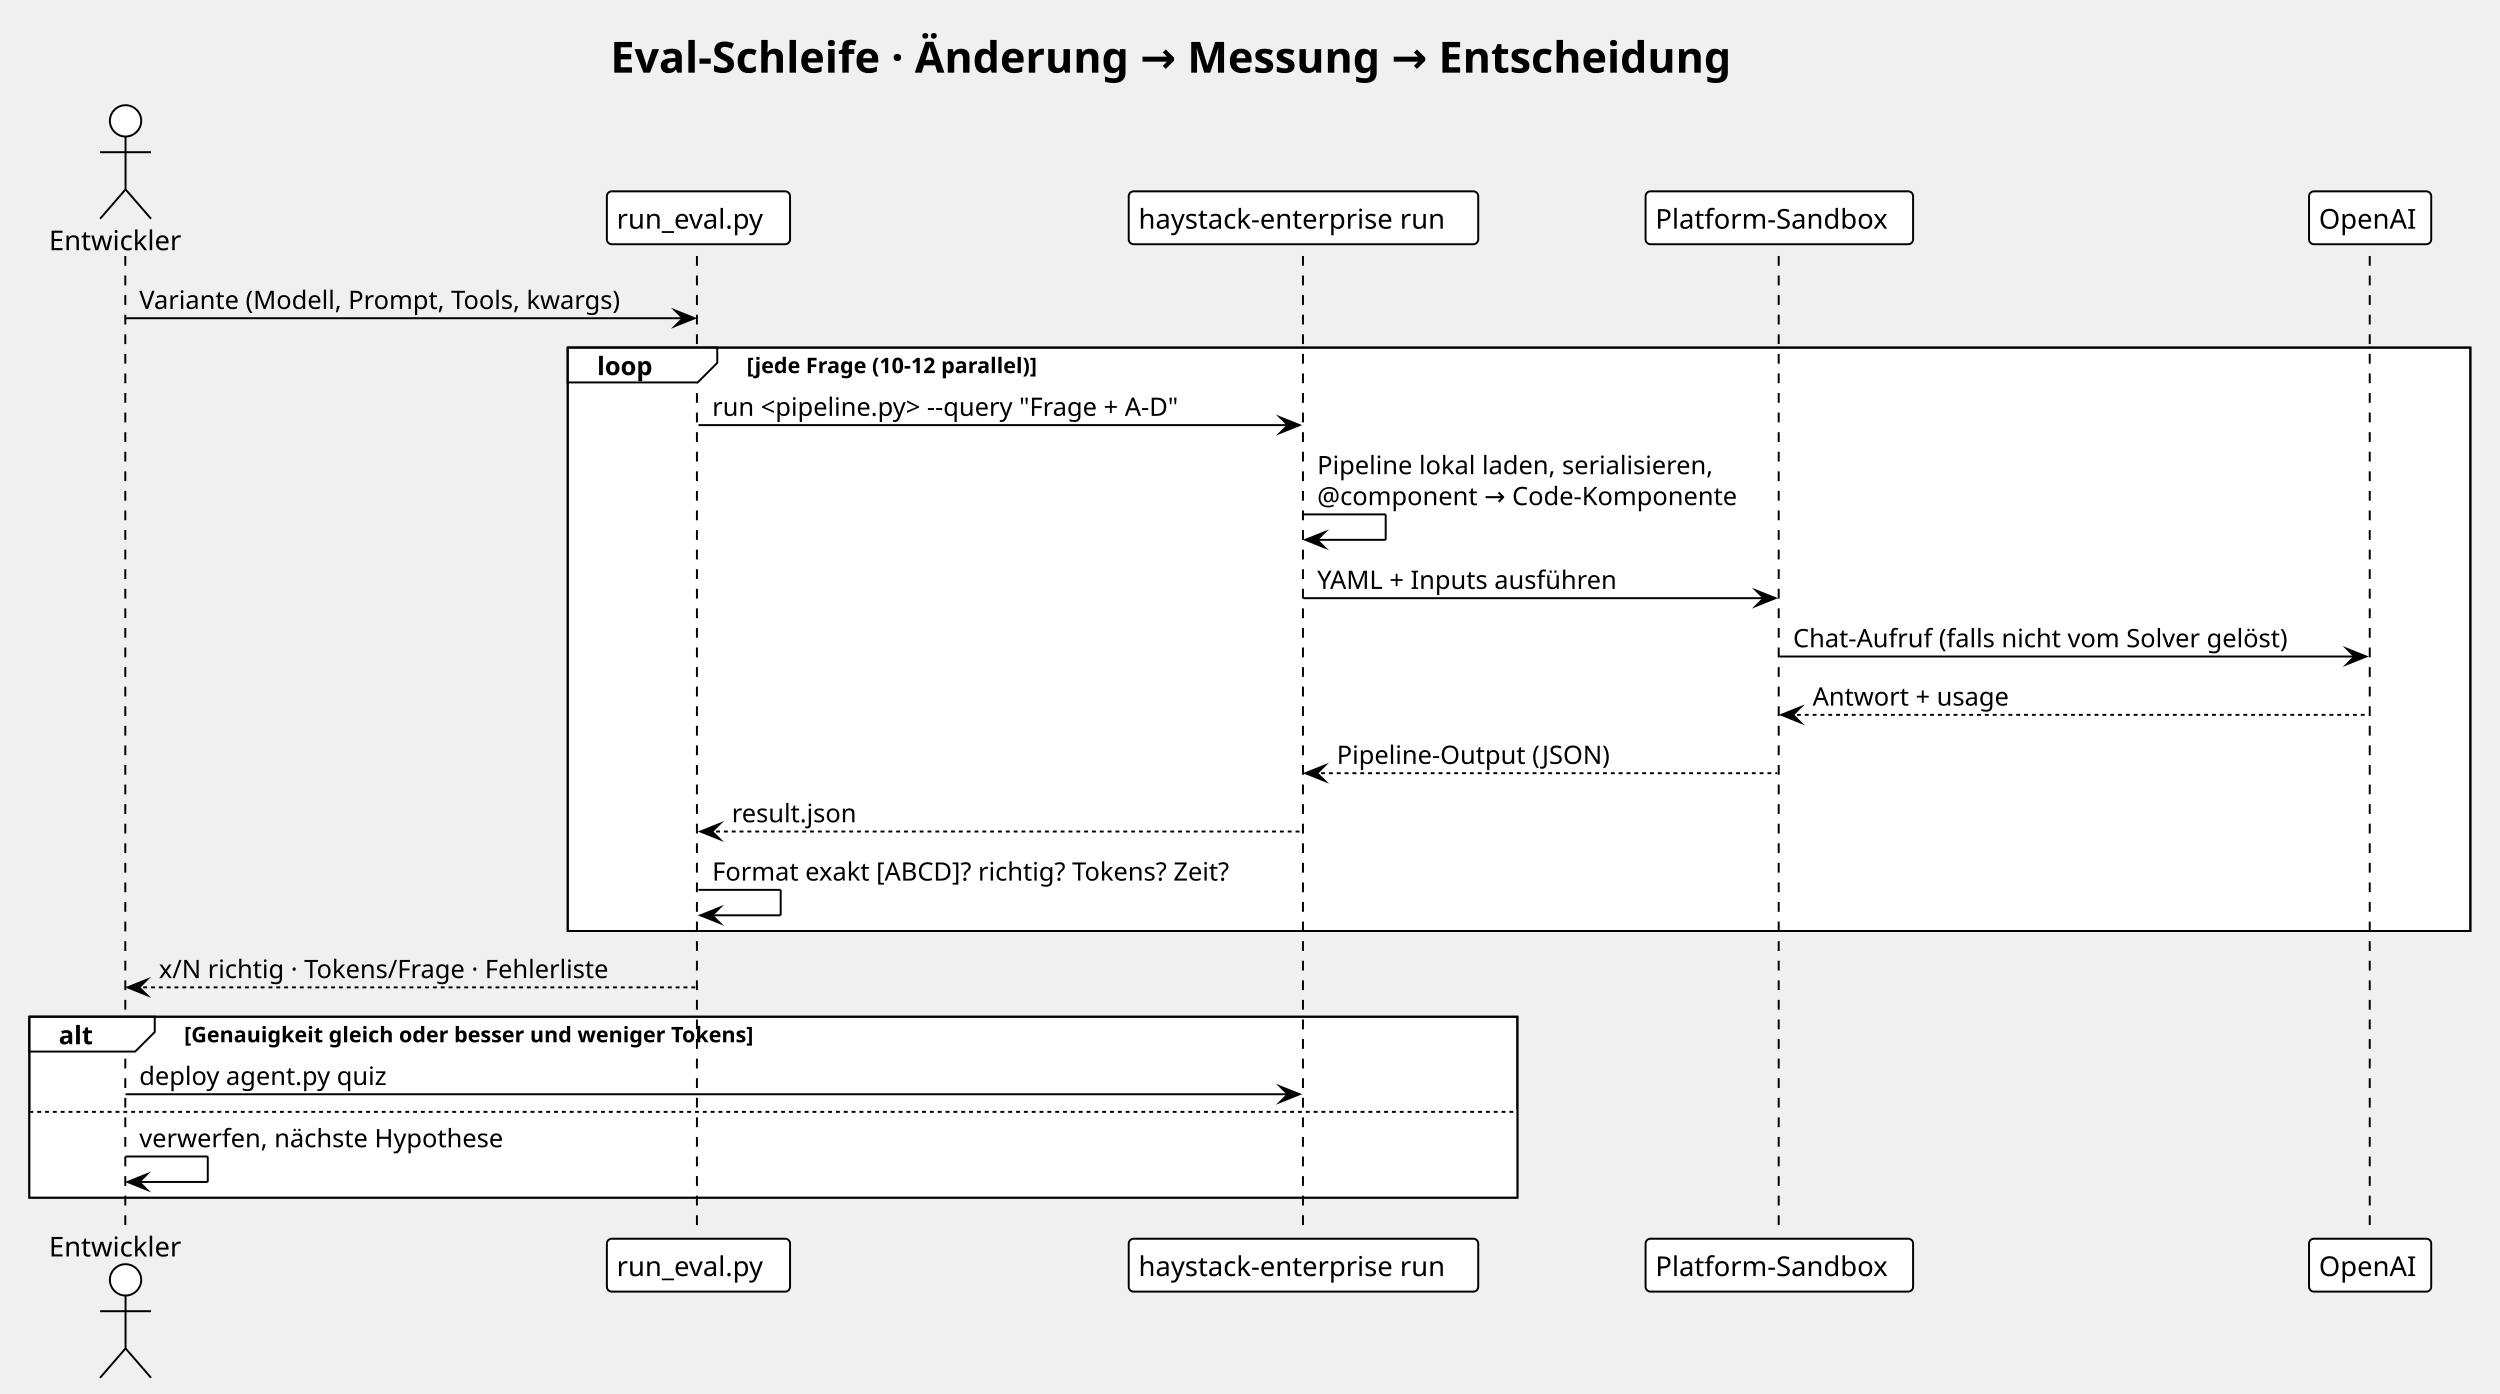
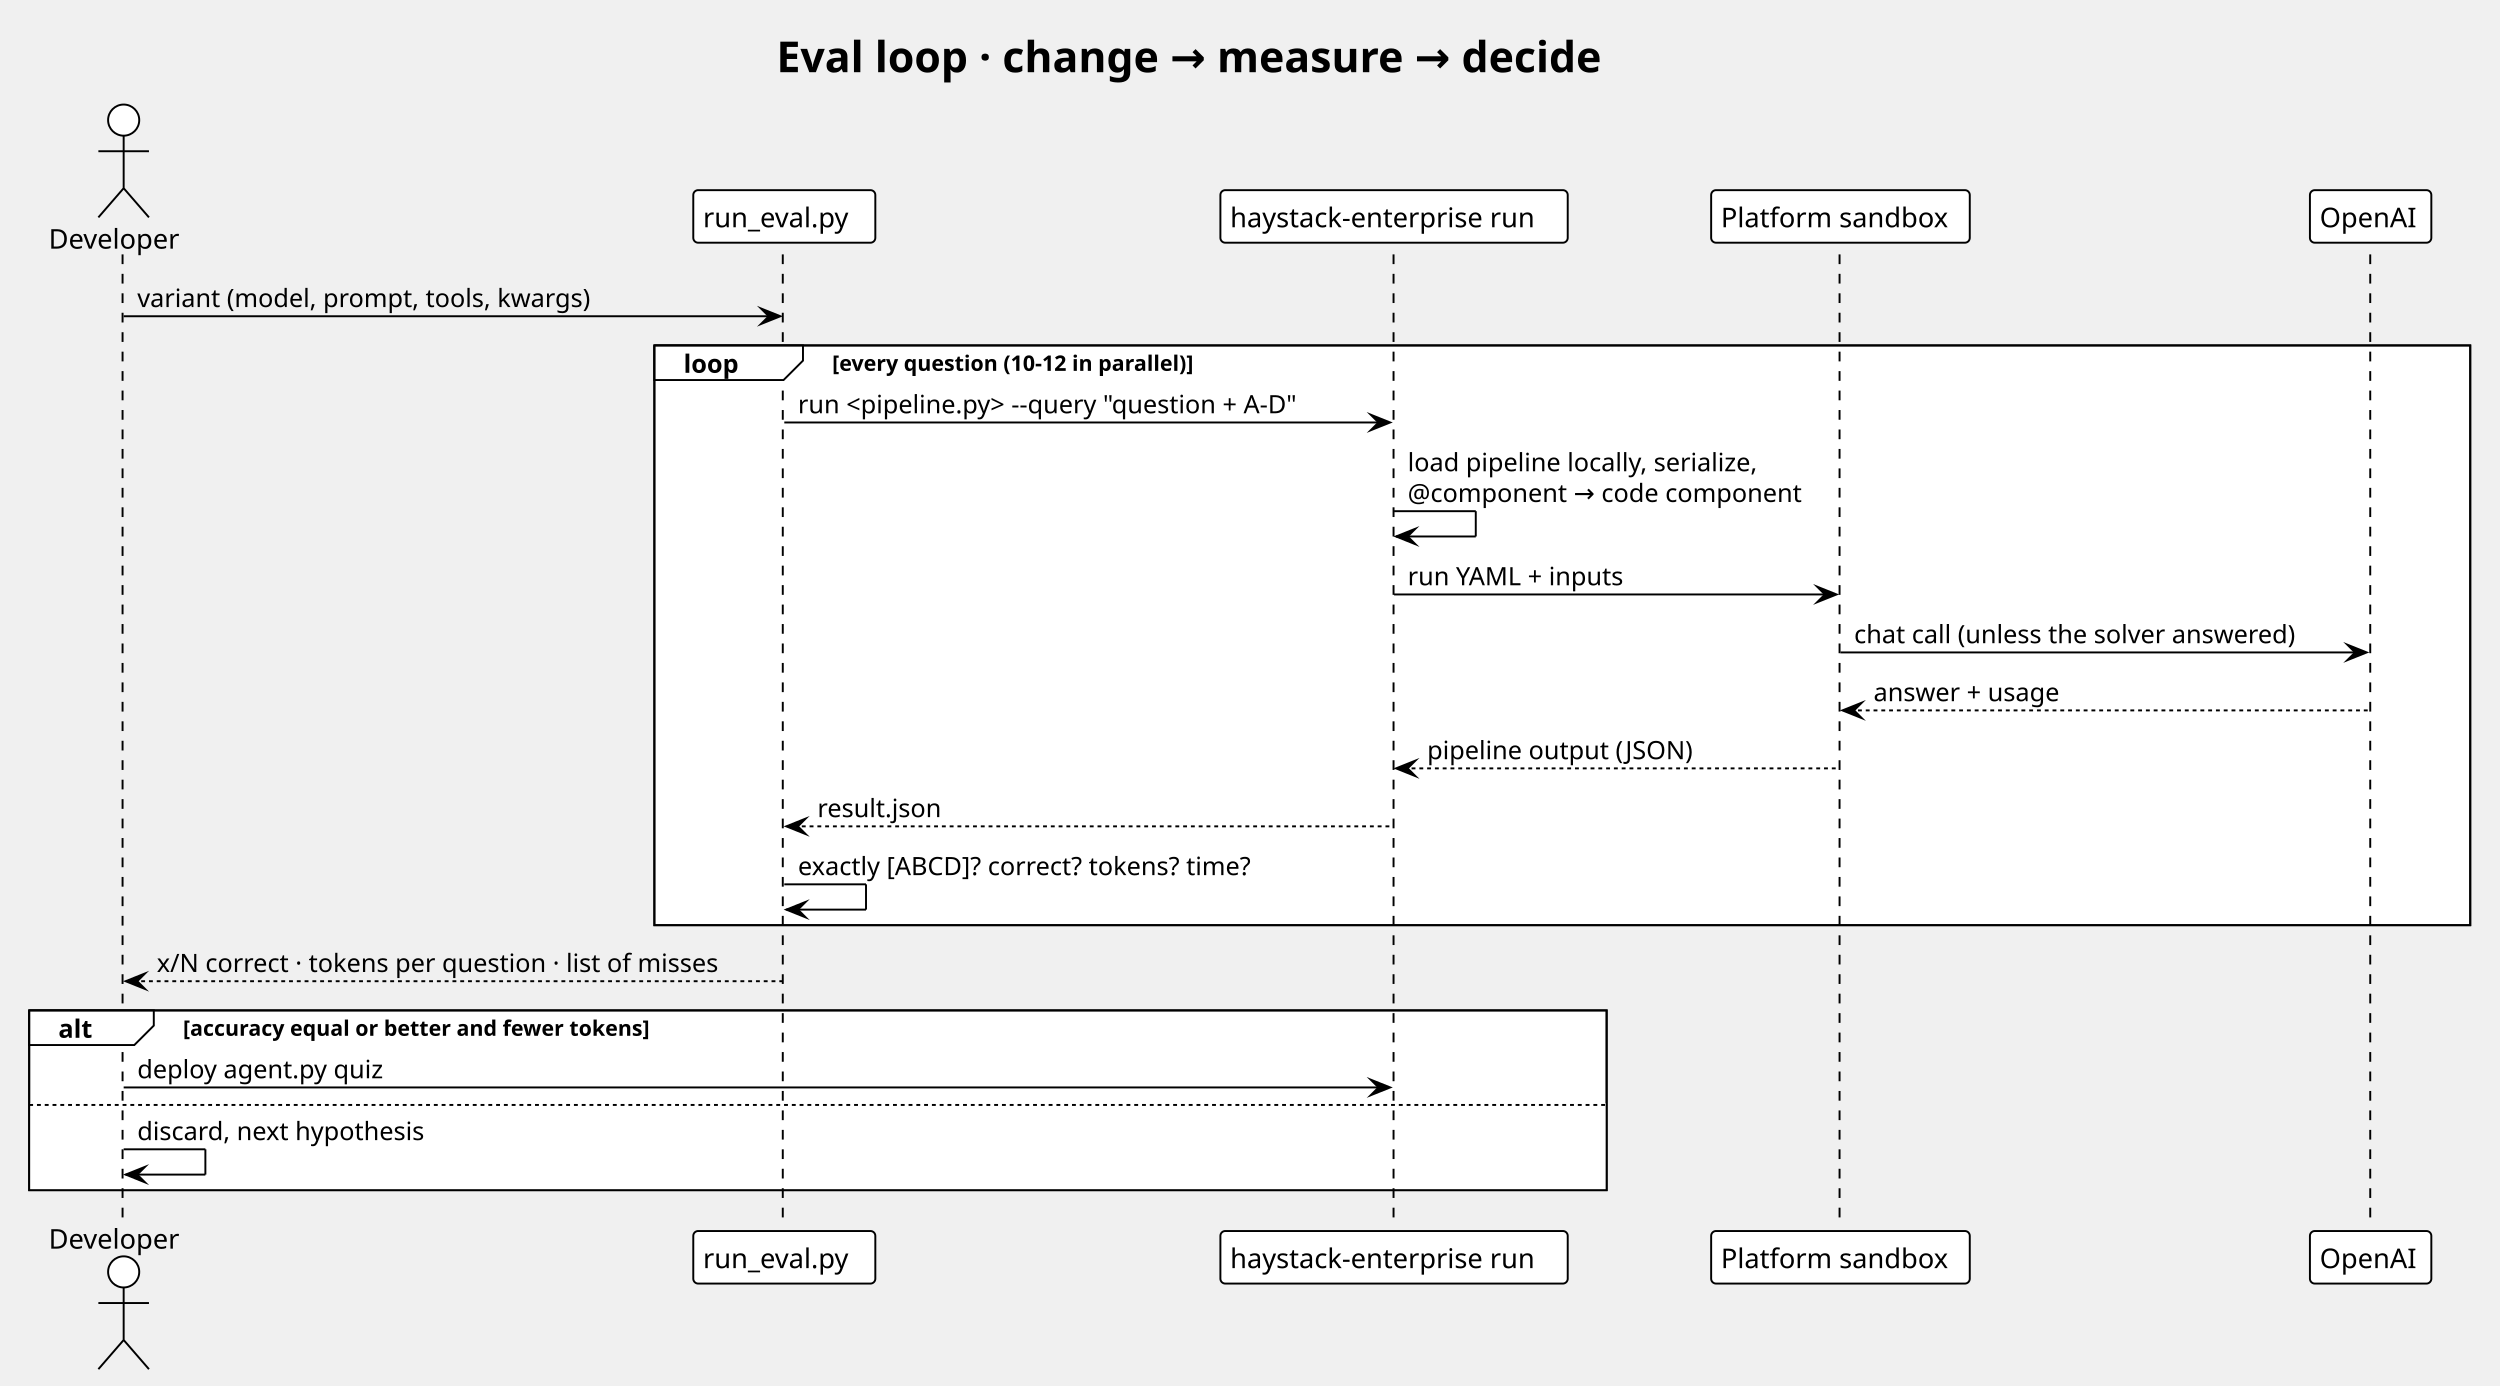
- <svg xmlns="http://www.w3.org/2000/svg" contentStyleType="text/css" data-diagram-type="SEQUENCE" height="712px" preserveAspectRatio="none" style="width:1277px;height:712px;background:#FFFFFF;" version="1.1" viewBox="0 0 1277 712" width="1277px" zoomAndPan="magnify">
+ <svg xmlns="http://www.w3.org/2000/svg" contentStyleType="text/css" data-diagram-type="SEQUENCE" height="712px" preserveAspectRatio="none" style="width:1285px;height:712px;background:#FFFFFF;" version="1.1" viewBox="0 0 1285 712" width="1285px" zoomAndPan="magnify">
  <defs />
  <g>
    <g class="title" data-source-line="3">
-       <text fill="#000000" font-family="Verdana" font-size="22" font-weight="700" lengthAdjust="spacing" textLength="652.298" x="311.784" y="37.118">Eval-Schleife · Änderung → Messung → Entscheidung</text>
+       <text fill="#000000" font-family="Verdana" font-size="22" font-weight="700" lengthAdjust="spacing" textLength="485.515" x="399.095" y="37.118">Eval loop · change → measure → decide</text>
    </g>
-     <rect fill="#FFFFFF" height="297.993" style="stroke:#000000;stroke-width:1;" width="971.874" x="289.992" y="177.551" />
-     <rect fill="#FFFFFF" height="92.398" style="stroke:#000000;stroke-width:1;" width="760.079" x="15" y="519.344" />
-     <rect fill="#FFFFFF" height="44.799" style="stroke:none;stroke-width:1;" width="760.079" x="15" y="566.942" />
+     <rect fill="#FFFFFF" height="297.993" style="stroke:#000000;stroke-width:1;" width="933.358" x="336.347" y="177.551" />
+     <rect fill="#FFFFFF" height="92.398" style="stroke:#000000;stroke-width:1;" width="810.81" x="15" y="519.344" />
+     <rect fill="#FFFFFF" height="44.799" style="stroke:none;stroke-width:1;" width="810.81" x="15" y="566.942" />
    <g class="participant-lifeline" data-entity-uid="part1" data-qualified-name="Dev" data-source-line="5" id="part1-lifeline">
      <g>
-         <rect fill="#000000" fill-opacity="0" height="497.99" width="8" x="60.131" y="130.752" />
-         <line style="stroke:#000000;stroke-width:1;stroke-dasharray:5,5;" x1="64" x2="64" y1="130.752" y2="628.742" />
+         <rect fill="#000000" fill-opacity="0" height="497.99" width="8" x="59.564" y="130.752" />
+         <line style="stroke:#000000;stroke-width:1;stroke-dasharray:5,5;" x1="63" x2="63" y1="130.752" y2="628.742" />
      </g>
    </g>
    <g class="participant-lifeline" data-entity-uid="part2" data-qualified-name="Eval" data-source-line="6" id="part2-lifeline">
      <g>
-         <rect fill="#000000" fill-opacity="0" height="497.99" width="8" x="352.777" y="130.752" />
-         <line style="stroke:#000000;stroke-width:1;stroke-dasharray:5,5;" x1="355.992" x2="355.992" y1="130.752" y2="628.742" />
+         <rect fill="#000000" fill-opacity="0" height="497.99" width="8" x="399.131" y="130.752" />
+         <line style="stroke:#000000;stroke-width:1;stroke-dasharray:5,5;" x1="402.347" x2="402.347" y1="130.752" y2="628.742" />
      </g>
    </g>
    <g class="participant-lifeline" data-entity-uid="part3" data-qualified-name="CLI" data-source-line="7" id="part3-lifeline">
      <g>
-         <rect fill="#000000" fill-opacity="0" height="497.99" width="8" x="661.816" y="130.752" />
-         <line style="stroke:#000000;stroke-width:1;stroke-dasharray:5,5;" x1="665.553" x2="665.553" y1="130.752" y2="628.742" />
+         <rect fill="#000000" fill-opacity="0" height="497.99" width="8" x="712.546" y="130.752" />
+         <line style="stroke:#000000;stroke-width:1;stroke-dasharray:5,5;" x1="716.283" x2="716.283" y1="130.752" y2="628.742" />
      </g>
    </g>
    <g class="participant-lifeline" data-entity-uid="part4" data-qualified-name="SB" data-source-line="8" id="part4-lifeline">
      <g>
-         <rect fill="#000000" fill-opacity="0" height="497.99" width="8" x="904.884" y="130.752" />
-         <line style="stroke:#000000;stroke-width:1;stroke-dasharray:5,5;" x1="908.562" x2="908.562" y1="130.752" y2="628.742" />
+         <rect fill="#000000" fill-opacity="0" height="497.99" width="8" x="941.999" y="130.752" />
+         <line style="stroke:#000000;stroke-width:1;stroke-dasharray:5,5;" x1="945.533" x2="945.533" y1="130.752" y2="628.742" />
      </g>
    </g>
    <g class="participant-lifeline" data-entity-uid="part5" data-qualified-name="OAI" data-source-line="9" id="part5-lifeline">
      <g>
-         <rect fill="#000000" fill-opacity="0" height="497.99" width="8" x="1206.664" y="130.752" />
-         <line style="stroke:#000000;stroke-width:1;stroke-dasharray:5,5;" x1="1210.461" x2="1210.461" y1="130.752" y2="628.742" />
+         <rect fill="#000000" fill-opacity="0" height="497.99" width="8" x="1214.503" y="130.752" />
+         <line style="stroke:#000000;stroke-width:1;stroke-dasharray:5,5;" x1="1218.301" x2="1218.301" y1="130.752" y2="628.742" />
      </g>
    </g>
    <g class="participant participant-head" data-entity-uid="part1" data-qualified-name="Dev" data-source-line="5" id="part1-head">
-       <text fill="#000000" font-family="Verdana" font-size="14" lengthAdjust="spacing" textLength="72.263" x="25" y="127.812">Entwickler</text>
-       <ellipse cx="64.131" cy="61.737" fill="#FFFFFF" rx="8" ry="8" style="stroke:#000000;stroke-width:1;" />
-       <path d="M64.131,69.737 L64.131,96.737 M51.131,77.737 L77.131,77.737 M64.131,96.737 L51.131,111.737 M64.131,96.737 L77.131,111.737" fill="none" style="stroke:#000000;stroke-width:1;" />
+       <text fill="#000000" font-family="Verdana" font-size="14" lengthAdjust="spacing" textLength="71.128" x="25" y="127.812">Developer</text>
+       <ellipse cx="63.564" cy="61.737" fill="#FFFFFF" rx="8" ry="8" style="stroke:#000000;stroke-width:1;" />
+       <path d="M63.564,69.737 L63.564,96.737 M50.564,77.737 L76.564,77.737 M63.564,96.737 L50.564,111.737 M63.564,96.737 L76.564,111.737" fill="none" style="stroke:#000000;stroke-width:1;" />
    </g>
    <g class="participant participant-tail" data-entity-uid="part1" data-qualified-name="Dev" data-source-line="5" id="part1-tail">
-       <text fill="#000000" font-family="Verdana" font-size="14" lengthAdjust="spacing" textLength="72.263" x="25" y="641.817">Entwickler</text>
-       <ellipse cx="64.131" cy="653.756" fill="#FFFFFF" rx="8" ry="8" style="stroke:#000000;stroke-width:1;" />
-       <path d="M64.131,661.756 L64.131,688.756 M51.131,669.756 L77.131,669.756 M64.131,688.756 L51.131,703.756 M64.131,688.756 L77.131,703.756" fill="none" style="stroke:#000000;stroke-width:1;" />
+       <text fill="#000000" font-family="Verdana" font-size="14" lengthAdjust="spacing" textLength="71.128" x="25" y="641.817">Developer</text>
+       <ellipse cx="63.564" cy="653.756" fill="#FFFFFF" rx="8" ry="8" style="stroke:#000000;stroke-width:1;" />
+       <path d="M63.564,661.756 L63.564,688.756 M50.564,669.756 L76.564,669.756 M63.564,688.756 L50.564,703.756 M63.564,688.756 L76.564,703.756" fill="none" style="stroke:#000000;stroke-width:1;" />
    </g>
    <g class="participant participant-head" data-entity-uid="part2" data-qualified-name="Eval" data-source-line="6" id="part2-head">
-       <rect fill="#FFFFFF" height="27.015" rx="2.5" ry="2.5" style="stroke:#000000;stroke-width:1;" width="93.569" x="309.992" y="97.737" />
-       <text fill="#000000" font-family="Verdana" font-size="14" lengthAdjust="spacing" textLength="83.569" x="314.992" y="116.812">run_eval.py</text>
+       <rect fill="#FFFFFF" height="27.015" rx="2.5" ry="2.5" style="stroke:#000000;stroke-width:1;" width="93.569" x="356.347" y="97.737" />
+       <text fill="#000000" font-family="Verdana" font-size="14" lengthAdjust="spacing" textLength="83.569" x="361.347" y="116.812">run_eval.py</text>
    </g>
    <g class="participant participant-tail" data-entity-uid="part2" data-qualified-name="Eval" data-source-line="6" id="part2-tail">
-       <rect fill="#FFFFFF" height="27.015" rx="2.5" ry="2.5" style="stroke:#000000;stroke-width:1;" width="93.569" x="309.992" y="632.742" />
-       <text fill="#000000" font-family="Verdana" font-size="14" lengthAdjust="spacing" textLength="83.569" x="314.992" y="651.817">run_eval.py</text>
+       <rect fill="#FFFFFF" height="27.015" rx="2.5" ry="2.5" style="stroke:#000000;stroke-width:1;" width="93.569" x="356.347" y="632.742" />
+       <text fill="#000000" font-family="Verdana" font-size="14" lengthAdjust="spacing" textLength="83.569" x="361.347" y="651.817">run_eval.py</text>
    </g>
    <g class="participant participant-head" data-entity-uid="part3" data-qualified-name="CLI" data-source-line="7" id="part3-head">
-       <rect fill="#FFFFFF" height="27.015" rx="2.5" ry="2.5" style="stroke:#000000;stroke-width:1;" width="178.526" x="576.553" y="97.737" />
-       <text fill="#000000" font-family="Verdana" font-size="14" lengthAdjust="spacing" textLength="168.526" x="581.553" y="116.812">haystack-enterprise run</text>
+       <rect fill="#FFFFFF" height="27.015" rx="2.5" ry="2.5" style="stroke:#000000;stroke-width:1;" width="178.526" x="627.283" y="97.737" />
+       <text fill="#000000" font-family="Verdana" font-size="14" lengthAdjust="spacing" textLength="168.526" x="632.283" y="116.812">haystack-enterprise run</text>
    </g>
    <g class="participant participant-tail" data-entity-uid="part3" data-qualified-name="CLI" data-source-line="7" id="part3-tail">
-       <rect fill="#FFFFFF" height="27.015" rx="2.5" ry="2.5" style="stroke:#000000;stroke-width:1;" width="178.526" x="576.553" y="632.742" />
-       <text fill="#000000" font-family="Verdana" font-size="14" lengthAdjust="spacing" textLength="168.526" x="581.553" y="651.817">haystack-enterprise run</text>
+       <rect fill="#FFFFFF" height="27.015" rx="2.5" ry="2.5" style="stroke:#000000;stroke-width:1;" width="178.526" x="627.283" y="632.742" />
+       <text fill="#000000" font-family="Verdana" font-size="14" lengthAdjust="spacing" textLength="168.526" x="632.283" y="651.817">haystack-enterprise run</text>
    </g>
    <g class="participant participant-head" data-entity-uid="part4" data-qualified-name="SB" data-source-line="8" id="part4-head">
-       <rect fill="#FFFFFF" height="27.015" rx="2.5" ry="2.5" style="stroke:#000000;stroke-width:1;" width="136.643" x="840.562" y="97.737" />
-       <text fill="#000000" font-family="Verdana" font-size="14" lengthAdjust="spacing" textLength="126.643" x="845.562" y="116.812">Platform-Sandbox</text>
+       <rect fill="#FFFFFF" height="27.015" rx="2.5" ry="2.5" style="stroke:#000000;stroke-width:1;" width="132.931" x="879.533" y="97.737" />
+       <text fill="#000000" font-family="Verdana" font-size="14" lengthAdjust="spacing" textLength="122.931" x="884.533" y="116.812">Platform sandbox</text>
    </g>
    <g class="participant participant-tail" data-entity-uid="part4" data-qualified-name="SB" data-source-line="8" id="part4-tail">
-       <rect fill="#FFFFFF" height="27.015" rx="2.5" ry="2.5" style="stroke:#000000;stroke-width:1;" width="136.643" x="840.562" y="632.742" />
-       <text fill="#000000" font-family="Verdana" font-size="14" lengthAdjust="spacing" textLength="126.643" x="845.562" y="651.817">Platform-Sandbox</text>
+       <rect fill="#FFFFFF" height="27.015" rx="2.5" ry="2.5" style="stroke:#000000;stroke-width:1;" width="132.931" x="879.533" y="632.742" />
+       <text fill="#000000" font-family="Verdana" font-size="14" lengthAdjust="spacing" textLength="122.931" x="884.533" y="651.817">Platform sandbox</text>
    </g>
    <g class="participant participant-head" data-entity-uid="part5" data-qualified-name="OAI" data-source-line="9" id="part5-head">
-       <rect fill="#FFFFFF" height="27.015" rx="2.5" ry="2.5" style="stroke:#000000;stroke-width:1;" width="62.404" x="1179.461" y="97.737" />
-       <text fill="#000000" font-family="Verdana" font-size="14" lengthAdjust="spacing" textLength="52.404" x="1184.461" y="116.812">OpenAI</text>
+       <rect fill="#FFFFFF" height="27.015" rx="2.5" ry="2.5" style="stroke:#000000;stroke-width:1;" width="62.404" x="1187.301" y="97.737" />
+       <text fill="#000000" font-family="Verdana" font-size="14" lengthAdjust="spacing" textLength="52.404" x="1192.301" y="116.812">OpenAI</text>
    </g>
    <g class="participant participant-tail" data-entity-uid="part5" data-qualified-name="OAI" data-source-line="9" id="part5-tail">
-       <rect fill="#FFFFFF" height="27.015" rx="2.5" ry="2.5" style="stroke:#000000;stroke-width:1;" width="62.404" x="1179.461" y="632.742" />
-       <text fill="#000000" font-family="Verdana" font-size="14" lengthAdjust="spacing" textLength="52.404" x="1184.461" y="651.817">OpenAI</text>
+       <rect fill="#FFFFFF" height="27.015" rx="2.5" ry="2.5" style="stroke:#000000;stroke-width:1;" width="62.404" x="1187.301" y="632.742" />
+       <text fill="#000000" font-family="Verdana" font-size="14" lengthAdjust="spacing" textLength="52.404" x="1192.301" y="651.817">OpenAI</text>
    </g>
    <g class="message" data-entity-1="part1" data-entity-2="part2" data-source-line="11" id="msg1">
-       <polygon fill="#000000" points="344.777,158.551,354.777,162.551,344.777,166.551,348.777,162.551" style="stroke:#000000;stroke-width:1;stroke-linejoin:miter;stroke-miterlimit:10;" />
-       <line style="stroke:#000000;stroke-width:1;" x1="64.131" x2="350.777" y1="162.551" y2="162.551" />
-       <text fill="#000000" font-family="Verdana" font-size="13" lengthAdjust="spacing" textLength="268.646" x="71.131" y="157.822">Variante (Modell, Prompt, Tools, kwargs)</text>
+       <polygon fill="#000000" points="391.131,158.551,401.131,162.551,391.131,166.551,395.131,162.551" style="stroke:#000000;stroke-width:1;stroke-linejoin:miter;stroke-miterlimit:10;" />
+       <line style="stroke:#000000;stroke-width:1;" x1="63.564" x2="397.131" y1="162.551" y2="162.551" />
+       <text fill="#000000" font-family="Verdana" font-size="13" lengthAdjust="spacing" textLength="255.201" x="70.564" y="157.822">variant (model, prompt, tools, kwargs)</text>
    </g>
-     <path d="M289.992,177.551 L366.375,177.551 L366.375,185.351 L356.375,195.351 L289.992,195.351 L289.992,177.551" fill="#FFFFFF" style="stroke:#000000;stroke-width:1;" />
-     <rect fill="none" height="297.993" style="stroke:#000000;stroke-width:1;" width="971.874" x="289.992" y="177.551" />
-     <text fill="#000000" font-family="Verdana" font-size="13" font-weight="700" lengthAdjust="spacing" textLength="31.383" x="304.992" y="191.621">loop</text>
-     <text fill="#000000" font-family="Verdana" font-size="11" font-weight="700" lengthAdjust="spacing" textLength="179.889" x="381.375" y="190.61">[jede Frage (10-12 parallel)]</text>
+     <path d="M336.347,177.551 L412.729,177.551 L412.729,185.351 L402.729,195.351 L336.347,195.351 L336.347,177.551" fill="#FFFFFF" style="stroke:#000000;stroke-width:1;" />
+     <rect fill="none" height="297.993" style="stroke:#000000;stroke-width:1;" width="933.358" x="336.347" y="177.551" />
+     <text fill="#000000" font-family="Verdana" font-size="13" font-weight="700" lengthAdjust="spacing" textLength="31.383" x="351.347" y="191.621">loop</text>
+     <text fill="#000000" font-family="Verdana" font-size="11" font-weight="700" lengthAdjust="spacing" textLength="221.45" x="427.729" y="190.61">[every question (10-12 in parallel)]</text>
    <g class="message" data-entity-1="part2" data-entity-2="part3" data-source-line="13" id="msg2">
-       <polygon fill="#000000" points="653.816,213.15,663.816,217.15,653.816,221.15,657.816,217.15" style="stroke:#000000;stroke-width:1;stroke-linejoin:miter;stroke-miterlimit:10;" />
-       <line style="stroke:#000000;stroke-width:1;" x1="356.777" x2="659.816" y1="217.15" y2="217.15" />
-       <text fill="#000000" font-family="Verdana" font-size="13" lengthAdjust="spacing" textLength="270.435" x="363.777" y="212.42">run &lt;pipeline.py&gt; --query "Frage + A-D"</text>
+       <polygon fill="#000000" points="704.546,213.15,714.546,217.15,704.546,221.15,708.546,217.15" style="stroke:#000000;stroke-width:1;stroke-linejoin:miter;stroke-miterlimit:10;" />
+       <line style="stroke:#000000;stroke-width:1;" x1="403.131" x2="710.546" y1="217.15" y2="217.15" />
+       <text fill="#000000" font-family="Verdana" font-size="13" lengthAdjust="spacing" textLength="289.415" x="410.131" y="212.42">run &lt;pipeline.py&gt; --query "question + A-D"</text>
    </g>
    <g class="message" data-entity-1="part3" data-entity-2="part3" data-source-line="14" id="msg3">
-       <line style="stroke:#000000;stroke-width:1;" x1="665.816" x2="707.816" y1="262.748" y2="262.748" />
-       <line style="stroke:#000000;stroke-width:1;" x1="707.816" x2="707.816" y1="262.748" y2="275.748" />
-       <line style="stroke:#000000;stroke-width:1;" x1="666.816" x2="707.816" y1="275.748" y2="275.748" />
-       <polygon fill="#000000" points="676.816,271.748,666.816,275.748,676.816,279.748,672.816,275.748" style="stroke:#000000;stroke-width:1;stroke-linejoin:miter;stroke-miterlimit:10;" />
-       <text fill="#000000" font-family="Verdana" font-size="13" lengthAdjust="spacing" textLength="217.674" x="672.816" y="242.22">Pipeline lokal laden, serialisieren,</text>
-       <text fill="#000000" font-family="Verdana" font-size="13" lengthAdjust="spacing" textLength="229.068" x="672.816" y="258.019">@component → Code-Komponente</text>
+       <line style="stroke:#000000;stroke-width:1;" x1="716.546" x2="758.546" y1="262.748" y2="262.748" />
+       <line style="stroke:#000000;stroke-width:1;" x1="758.546" x2="758.546" y1="262.748" y2="275.748" />
+       <line style="stroke:#000000;stroke-width:1;" x1="717.546" x2="758.546" y1="275.748" y2="275.748" />
+       <polygon fill="#000000" points="727.546,271.748,717.546,275.748,727.546,279.748,723.546,275.748" style="stroke:#000000;stroke-width:1;stroke-linejoin:miter;stroke-miterlimit:10;" />
+       <text fill="#000000" font-family="Verdana" font-size="13" lengthAdjust="spacing" textLength="195.165" x="723.546" y="242.22">load pipeline locally, serialize,</text>
+       <text fill="#000000" font-family="Verdana" font-size="13" lengthAdjust="spacing" textLength="215.452" x="723.546" y="258.019">@component → code component</text>
    </g>
    <g class="message" data-entity-1="part3" data-entity-2="part4" data-source-line="15" id="msg4">
-       <polygon fill="#000000" points="896.884,301.548,906.884,305.548,896.884,309.548,900.884,305.548" style="stroke:#000000;stroke-width:1;stroke-linejoin:miter;stroke-miterlimit:10;" />
-       <line style="stroke:#000000;stroke-width:1;" x1="665.816" x2="902.884" y1="305.548" y2="305.548" />
-       <text fill="#000000" font-family="Verdana" font-size="13" lengthAdjust="spacing" textLength="166.696" x="672.816" y="300.818">YAML + Inputs ausführen</text>
+       <polygon fill="#000000" points="933.999,301.548,943.999,305.548,933.999,309.548,937.999,305.548" style="stroke:#000000;stroke-width:1;stroke-linejoin:miter;stroke-miterlimit:10;" />
+       <line style="stroke:#000000;stroke-width:1;" x1="716.546" x2="939.999" y1="305.548" y2="305.548" />
+       <text fill="#000000" font-family="Verdana" font-size="13" lengthAdjust="spacing" textLength="121.443" x="723.546" y="300.818">run YAML + inputs</text>
    </g>
    <g class="message" data-entity-1="part4" data-entity-2="part5" data-source-line="16" id="msg5">
-       <polygon fill="#000000" points="1198.664,331.347,1208.664,335.347,1198.664,339.347,1202.664,335.347" style="stroke:#000000;stroke-width:1;stroke-linejoin:miter;stroke-miterlimit:10;" />
-       <line style="stroke:#000000;stroke-width:1;" x1="908.884" x2="1204.664" y1="335.347" y2="335.347" />
-       <text fill="#000000" font-family="Verdana" font-size="13" lengthAdjust="spacing" textLength="277.78" x="915.884" y="330.618">Chat-Aufruf (falls nicht vom Solver gelöst)</text>
+       <polygon fill="#000000" points="1206.503,331.347,1216.503,335.347,1206.503,339.347,1210.503,335.347" style="stroke:#000000;stroke-width:1;stroke-linejoin:miter;stroke-miterlimit:10;" />
+       <line style="stroke:#000000;stroke-width:1;" x1="945.999" x2="1212.503" y1="335.347" y2="335.347" />
+       <text fill="#000000" font-family="Verdana" font-size="13" lengthAdjust="spacing" textLength="248.504" x="952.999" y="330.618">chat call (unless the solver answered)</text>
    </g>
    <g class="message" data-entity-1="part5" data-entity-2="part4" data-source-line="17" id="msg6">
-       <polygon fill="#000000" points="919.884,361.147,909.884,365.147,919.884,369.147,915.884,365.147" style="stroke:#000000;stroke-width:1;stroke-linejoin:miter;stroke-miterlimit:10;" />
-       <line style="stroke:#000000;stroke-width:1;stroke-dasharray:2,2;" x1="913.884" x2="1209.664" y1="365.147" y2="365.147" />
-       <text fill="#000000" font-family="Verdana" font-size="13" lengthAdjust="spacing" textLength="109.865" x="925.884" y="360.417">Antwort + usage</text>
+       <polygon fill="#000000" points="956.999,361.147,946.999,365.147,956.999,369.147,952.999,365.147" style="stroke:#000000;stroke-width:1;stroke-linejoin:miter;stroke-miterlimit:10;" />
+       <line style="stroke:#000000;stroke-width:1;stroke-dasharray:2,2;" x1="950.999" x2="1217.503" y1="365.147" y2="365.147" />
+       <text fill="#000000" font-family="Verdana" font-size="13" lengthAdjust="spacing" textLength="105.168" x="962.999" y="360.417">answer + usage</text>
    </g>
    <g class="message" data-entity-1="part4" data-entity-2="part3" data-source-line="18" id="msg7">
-       <polygon fill="#000000" points="676.816,390.946,666.816,394.946,676.816,398.946,672.816,394.946" style="stroke:#000000;stroke-width:1;stroke-linejoin:miter;stroke-miterlimit:10;" />
-       <line style="stroke:#000000;stroke-width:1;stroke-dasharray:2,2;" x1="670.816" x2="907.884" y1="394.946" y2="394.946" />
-       <text fill="#000000" font-family="Verdana" font-size="13" lengthAdjust="spacing" textLength="152.42" x="682.816" y="390.216">Pipeline-Output (JSON)</text>
+       <polygon fill="#000000" points="727.546,390.946,717.546,394.946,727.546,398.946,723.546,394.946" style="stroke:#000000;stroke-width:1;stroke-linejoin:miter;stroke-miterlimit:10;" />
+       <line style="stroke:#000000;stroke-width:1;stroke-dasharray:2,2;" x1="721.546" x2="944.999" y1="394.946" y2="394.946" />
+       <text fill="#000000" font-family="Verdana" font-size="13" lengthAdjust="spacing" textLength="149.005" x="733.546" y="390.216">pipeline output (JSON)</text>
    </g>
    <g class="message" data-entity-1="part3" data-entity-2="part2" data-source-line="19" id="msg8">
-       <polygon fill="#000000" points="367.777,420.745,357.777,424.745,367.777,428.745,363.777,424.745" style="stroke:#000000;stroke-width:1;stroke-linejoin:miter;stroke-miterlimit:10;" />
-       <line style="stroke:#000000;stroke-width:1;stroke-dasharray:2,2;" x1="361.777" x2="664.816" y1="424.745" y2="424.745" />
-       <text fill="#000000" font-family="Verdana" font-size="13" lengthAdjust="spacing" textLength="69.075" x="373.777" y="420.016">result.json</text>
+       <polygon fill="#000000" points="414.131,420.745,404.131,424.745,414.131,428.745,410.131,424.745" style="stroke:#000000;stroke-width:1;stroke-linejoin:miter;stroke-miterlimit:10;" />
+       <line style="stroke:#000000;stroke-width:1;stroke-dasharray:2,2;" x1="408.131" x2="715.546" y1="424.745" y2="424.745" />
+       <text fill="#000000" font-family="Verdana" font-size="13" lengthAdjust="spacing" textLength="69.075" x="420.131" y="420.016">result.json</text>
    </g>
    <g class="message" data-entity-1="part2" data-entity-2="part2" data-source-line="20" id="msg9">
-       <line style="stroke:#000000;stroke-width:1;" x1="356.777" x2="398.777" y1="454.544" y2="454.544" />
-       <line style="stroke:#000000;stroke-width:1;" x1="398.777" x2="398.777" y1="454.544" y2="467.544" />
-       <line style="stroke:#000000;stroke-width:1;" x1="357.777" x2="398.777" y1="467.544" y2="467.544" />
-       <polygon fill="#000000" points="367.777,463.544,357.777,467.544,367.777,471.544,363.777,467.544" style="stroke:#000000;stroke-width:1;stroke-linejoin:miter;stroke-miterlimit:10;" />
-       <text fill="#000000" font-family="Verdana" font-size="13" lengthAdjust="spacing" textLength="295.039" x="363.777" y="449.815">Format exakt [ABCD]? richtig? Tokens? Zeit?</text>
+       <line style="stroke:#000000;stroke-width:1;" x1="403.131" x2="445.131" y1="454.544" y2="454.544" />
+       <line style="stroke:#000000;stroke-width:1;" x1="445.131" x2="445.131" y1="454.544" y2="467.544" />
+       <line style="stroke:#000000;stroke-width:1;" x1="404.131" x2="445.131" y1="467.544" y2="467.544" />
+       <polygon fill="#000000" points="414.131,463.544,404.131,467.544,414.131,471.544,410.131,467.544" style="stroke:#000000;stroke-width:1;stroke-linejoin:miter;stroke-miterlimit:10;" />
+       <text fill="#000000" font-family="Verdana" font-size="13" lengthAdjust="spacing" textLength="259.67" x="410.131" y="449.815">exactly [ABCD]? correct? tokens? time?</text>
    </g>
    <g class="message" data-entity-1="part2" data-entity-2="part1" data-source-line="22" id="msg10">
-       <polygon fill="#000000" points="75.131,500.344,65.131,504.344,75.131,508.344,71.131,504.344" style="stroke:#000000;stroke-width:1;stroke-linejoin:miter;stroke-miterlimit:10;" />
-       <line style="stroke:#000000;stroke-width:1;stroke-dasharray:2,2;" x1="69.131" x2="355.777" y1="504.344" y2="504.344" />
-       <text fill="#000000" font-family="Verdana" font-size="13" lengthAdjust="spacing" textLength="252.523" x="81.131" y="499.614">x/N richtig · Tokens/Frage · Fehlerliste</text>
+       <polygon fill="#000000" points="74.564,500.344,64.564,504.344,74.564,508.344,70.564,504.344" style="stroke:#000000;stroke-width:1;stroke-linejoin:miter;stroke-miterlimit:10;" />
+       <line style="stroke:#000000;stroke-width:1;stroke-dasharray:2,2;" x1="68.564" x2="402.131" y1="504.344" y2="504.344" />
+       <text fill="#000000" font-family="Verdana" font-size="13" lengthAdjust="spacing" textLength="315.567" x="80.564" y="499.614">x/N correct · tokens per question · list of misses</text>
    </g>
    <path d="M15,519.344 L79.049,519.344 L79.049,527.143 L69.049,537.143 L15,537.143 L15,519.344" fill="#FFFFFF" style="stroke:#000000;stroke-width:1;" />
-     <rect fill="none" height="92.398" style="stroke:#000000;stroke-width:1;" width="760.079" x="15" y="519.344" />
+     <rect fill="none" height="92.398" style="stroke:#000000;stroke-width:1;" width="810.81" x="15" y="519.344" />
    <text fill="#000000" font-family="Verdana" font-size="13" font-weight="700" lengthAdjust="spacing" textLength="19.049" x="30" y="533.414">alt</text>
-     <text fill="#000000" font-family="Verdana" font-size="11" font-weight="700" lengthAdjust="spacing" textLength="331.928" x="94.049" y="532.403">[Genauigkeit gleich oder besser und weniger Tokens]</text>
+     <text fill="#000000" font-family="Verdana" font-size="11" font-weight="700" lengthAdjust="spacing" textLength="273.824" x="94.049" y="532.403">[accuracy equal or better and fewer tokens]</text>
    <g class="message" data-entity-1="part1" data-entity-2="part3" data-source-line="24" id="msg11">
-       <polygon fill="#000000" points="653.816,554.942,663.816,558.942,653.816,562.942,657.816,558.942" style="stroke:#000000;stroke-width:1;stroke-linejoin:miter;stroke-miterlimit:10;" />
-       <line style="stroke:#000000;stroke-width:1;" x1="64.131" x2="659.816" y1="558.942" y2="558.942" />
-       <text fill="#000000" font-family="Verdana" font-size="13" lengthAdjust="spacing" textLength="136.481" x="71.131" y="554.213">deploy agent.py quiz</text>
+       <polygon fill="#000000" points="704.546,554.942,714.546,558.942,704.546,562.942,708.546,558.942" style="stroke:#000000;stroke-width:1;stroke-linejoin:miter;stroke-miterlimit:10;" />
+       <line style="stroke:#000000;stroke-width:1;" x1="63.564" x2="710.546" y1="558.942" y2="558.942" />
+       <text fill="#000000" font-family="Verdana" font-size="13" lengthAdjust="spacing" textLength="136.481" x="70.564" y="554.213">deploy agent.py quiz</text>
    </g>
-     <line style="stroke:#000000;stroke-width:1;stroke-dasharray:2,2;" x1="15" x2="775.079" y1="567.942" y2="567.942" />
+     <line style="stroke:#000000;stroke-width:1;stroke-dasharray:2,2;" x1="15" x2="825.81" y1="567.942" y2="567.942" />
    <g class="message" data-entity-1="part1" data-entity-2="part1" data-source-line="26" id="msg12">
-       <line style="stroke:#000000;stroke-width:1;" x1="64.131" x2="106.131" y1="590.742" y2="590.742" />
-       <line style="stroke:#000000;stroke-width:1;" x1="106.131" x2="106.131" y1="590.742" y2="603.742" />
-       <line style="stroke:#000000;stroke-width:1;" x1="65.131" x2="106.131" y1="603.742" y2="603.742" />
-       <polygon fill="#000000" points="75.131,599.742,65.131,603.742,75.131,607.742,71.131,603.742" style="stroke:#000000;stroke-width:1;stroke-linejoin:miter;stroke-miterlimit:10;" />
-       <text fill="#000000" font-family="Verdana" font-size="13" lengthAdjust="spacing" textLength="199.062" x="71.131" y="586.012">verwerfen, nächste Hypothese</text>
+       <line style="stroke:#000000;stroke-width:1;" x1="63.564" x2="105.564" y1="590.742" y2="590.742" />
+       <line style="stroke:#000000;stroke-width:1;" x1="105.564" x2="105.564" y1="590.742" y2="603.742" />
+       <line style="stroke:#000000;stroke-width:1;" x1="64.564" x2="105.564" y1="603.742" y2="603.742" />
+       <polygon fill="#000000" points="74.564,599.742,64.564,603.742,74.564,607.742,70.564,603.742" style="stroke:#000000;stroke-width:1;stroke-linejoin:miter;stroke-miterlimit:10;" />
+       <text fill="#000000" font-family="Verdana" font-size="13" lengthAdjust="spacing" textLength="159.44" x="70.564" y="586.012">discard, next hypothesis</text>
    </g>
  </g>
</svg>
